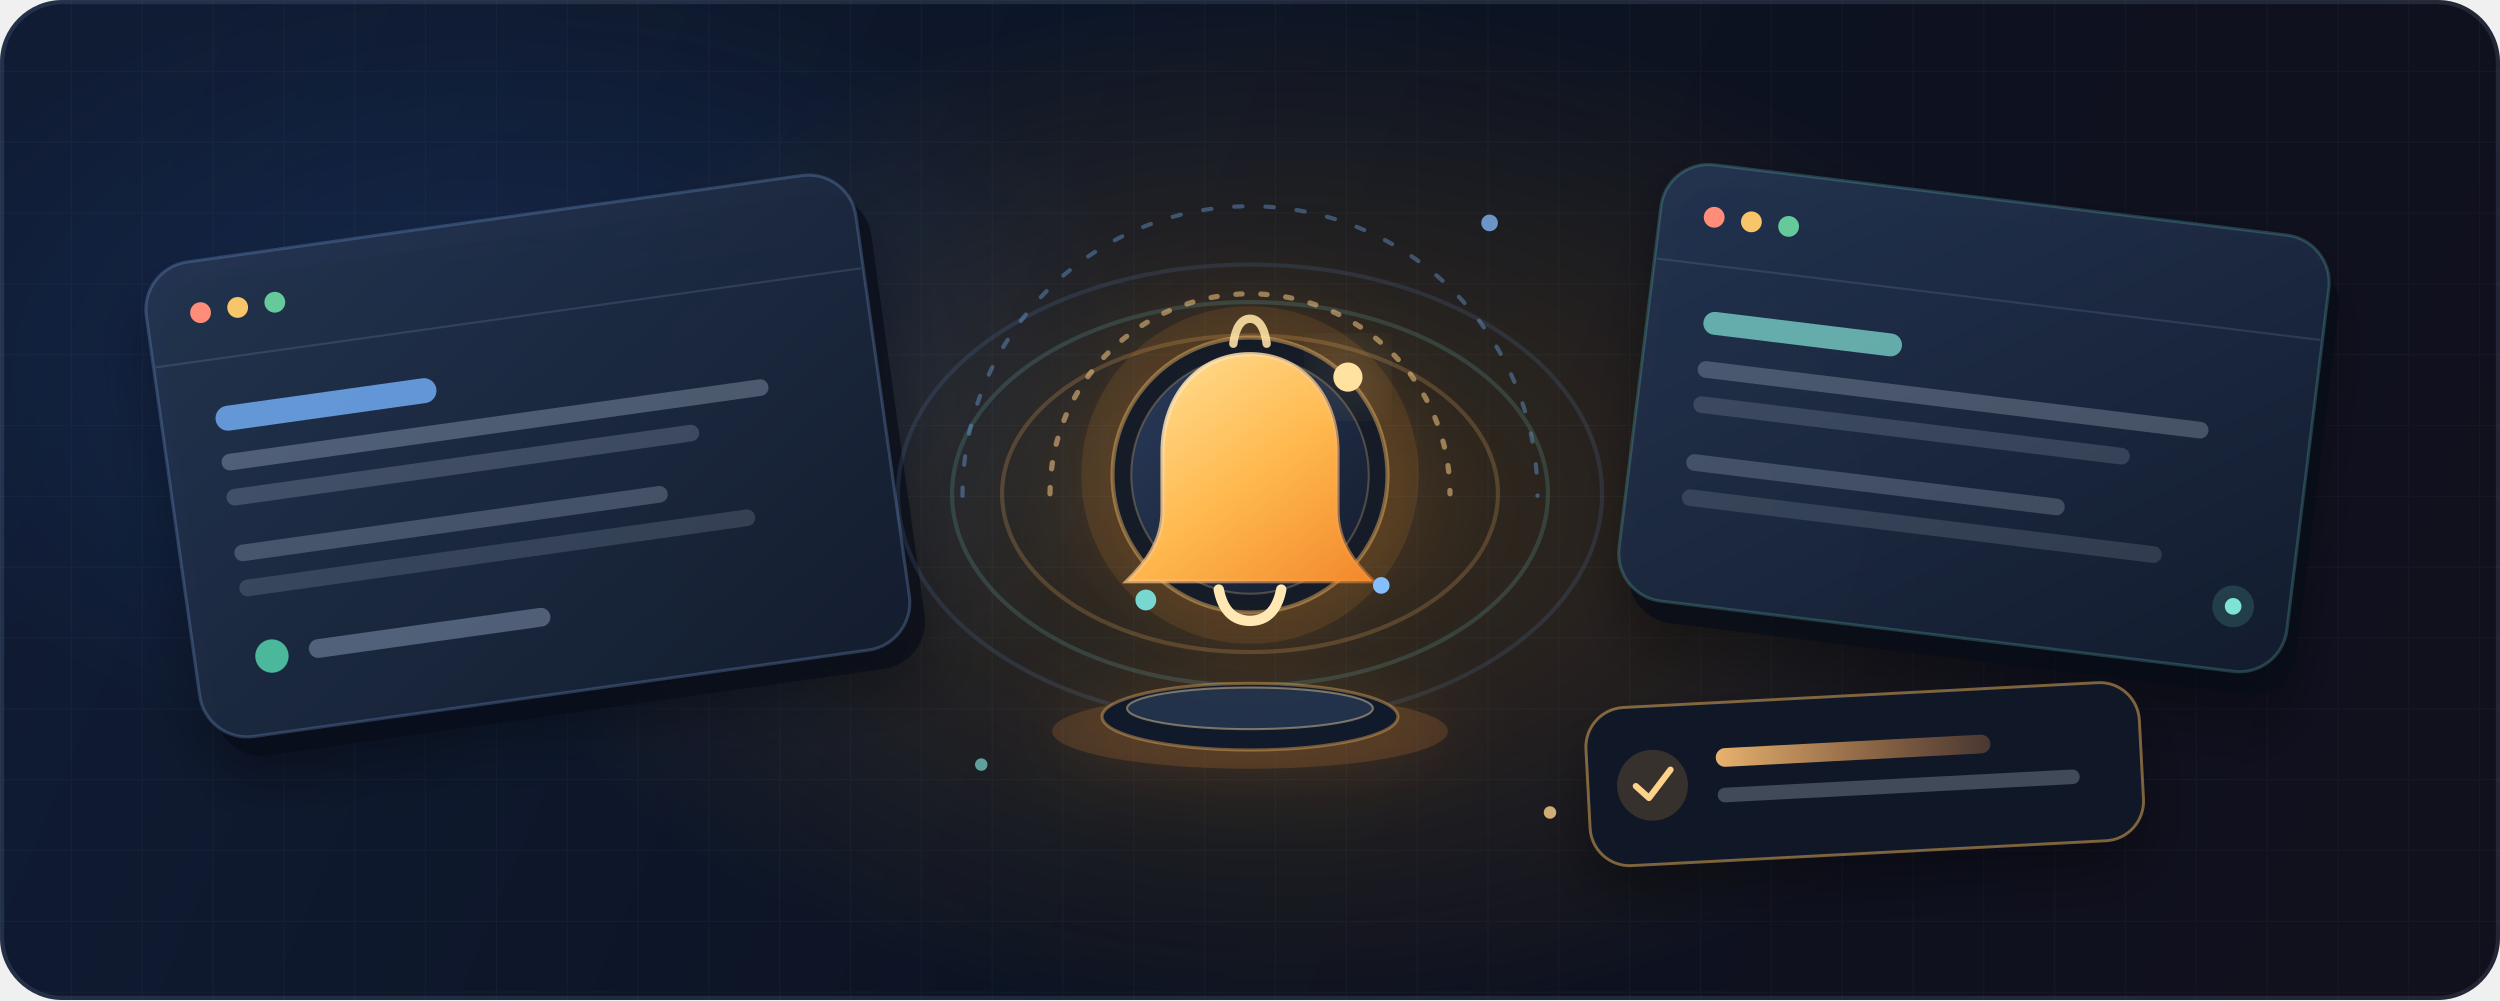
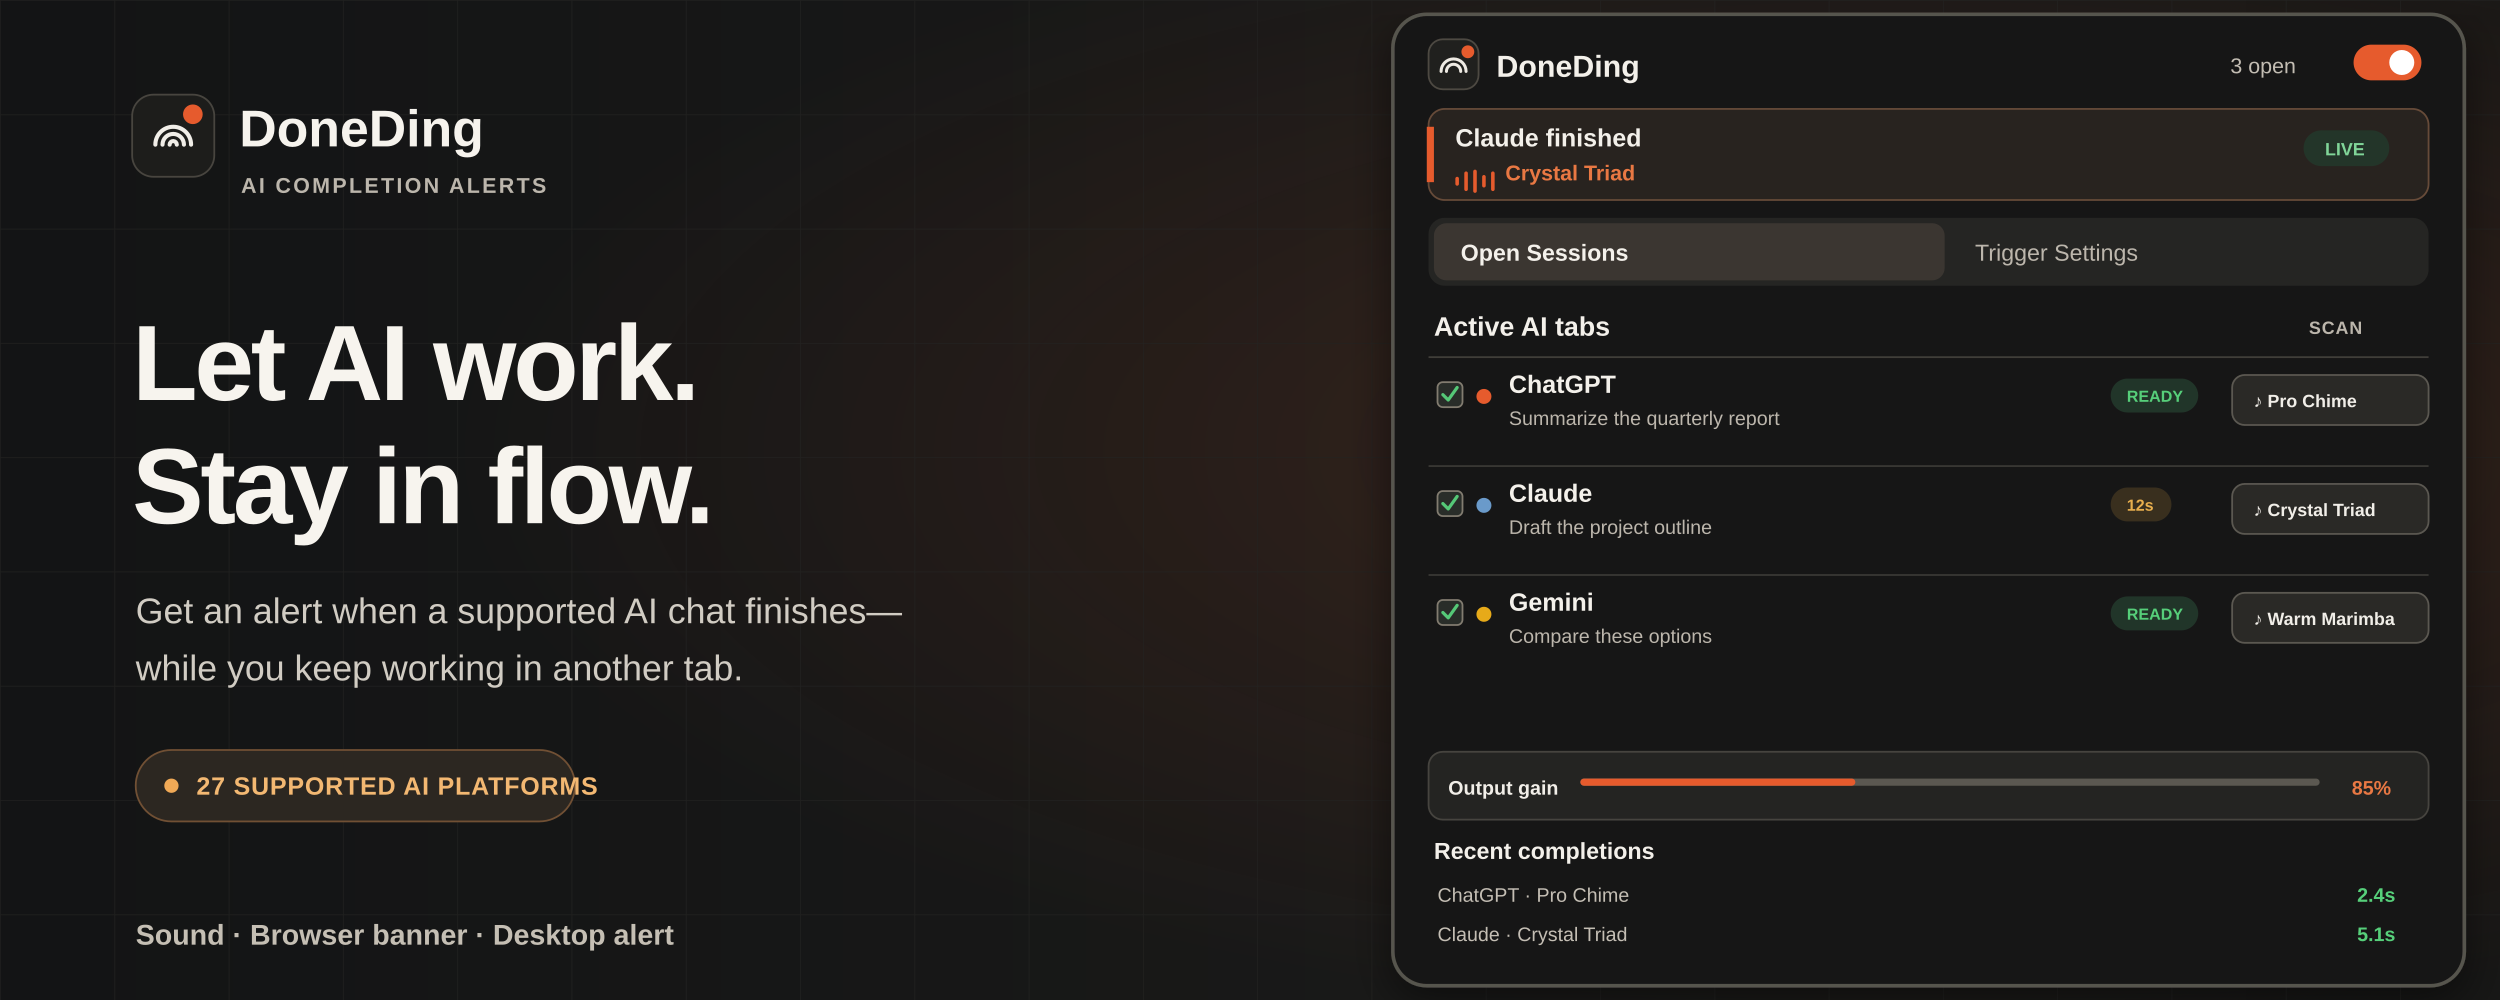
- <svg xmlns="http://www.w3.org/2000/svg" width="1200" height="480" viewBox="0 0 1200 480" fill="none" role="img" aria-labelledby="title desc">
+ <svg xmlns="http://www.w3.org/2000/svg" width="1400" height="560" viewBox="0 0 1400 560" role="img" aria-labelledby="title desc">
  <defs>
-     <linearGradient id="bg" x1="70" y1="24" x2="1128" y2="472" gradientUnits="userSpaceOnUse">
-       <stop stop-color="#101C34" />
-       <stop offset=".52" stop-color="#0C1322" />
-       <stop offset="1" stop-color="#11101D" />
+     <pattern id="grid" width="64" height="64" patternUnits="userSpaceOnUse">
+       <path d="M64 0H0V64" fill="none" stroke="#242422" stroke-width="1" opacity=".7" />
+     </pattern>
+     <linearGradient id="bg" x1="0" y1="0" x2="1" y2="0">
+       <stop offset="0" stop-color="#131415" />
+       <stop offset=".58" stop-color="#191918" />
+       <stop offset="1" stop-color="#171716" />
    </linearGradient>
-     <radialGradient id="glowA" cx="0" cy="0" r="1" gradientTransform="matrix(0 245 -390 0 617 245)" gradientUnits="userSpaceOnUse">
-       <stop stop-color="#F59E0B" stop-opacity=".19" />
-       <stop offset="1" stop-color="#F59E0B" stop-opacity="0" />
+     <radialGradient id="warmGlow" cx=".76" cy=".45" r=".58">
+       <stop offset="0" stop-color="#d65a2d" stop-opacity=".16" />
+       <stop offset="1" stop-color="#d65a2d" stop-opacity="0" />
    </radialGradient>
-     <radialGradient id="glowB" cx="0" cy="0" r="1" gradientTransform="matrix(0 195 -310 0 250 180)" gradientUnits="userSpaceOnUse">
-       <stop stop-color="#3687FF" stop-opacity=".15" />
-       <stop offset="1" stop-color="#3687FF" stop-opacity="0" />
-     </radialGradient>
-     <linearGradient id="glass" x1="0" y1="0" x2="1" y2="1">
-       <stop stop-color="#253653" stop-opacity=".91" />
-       <stop offset="1" stop-color="#151E30" stop-opacity=".9" />
+     <linearGradient id="accent" x1="0" y1="0" x2="1" y2="0">
+       <stop offset="0" stop-color="#e65b2d" />
+       <stop offset="1" stop-color="#f49b49" />
    </linearGradient>
-     <linearGradient id="glassFront" x1="0" y1="0" x2="1" y2="1">
-       <stop stop-color="#293A59" />
-       <stop offset="1" stop-color="#151D2E" />
-     </linearGradient>
-     <linearGradient id="amber" x1="548" y1="164" x2="656" y2="304" gradientUnits="userSpaceOnUse">
-       <stop stop-color="#FFE29A" />
-       <stop offset=".48" stop-color="#FFB84D" />
-       <stop offset="1" stop-color="#EF7C24" />
-     </linearGradient>
-     <linearGradient id="goldEdge" x1="547" y1="176" x2="657" y2="288" gradientUnits="userSpaceOnUse">
-       <stop stop-color="#FFF2C6" stop-opacity=".95" />
-       <stop offset="1" stop-color="#F38B34" stop-opacity=".45" />
-     </linearGradient>
-     <linearGradient id="blueLine" x1="0" y1="0" x2="1" y2="0">
-       <stop stop-color="#7CB8FF" stop-opacity=".85" />
-       <stop offset="1" stop-color="#80D6F5" stop-opacity=".35" />
-     </linearGradient>
-     <linearGradient id="warmLine" x1="0" y1="0" x2="1" y2="0">
-       <stop stop-color="#FFC477" stop-opacity=".9" />
-       <stop offset="1" stop-color="#F39650" stop-opacity=".25" />
-     </linearGradient>
-     <filter id="shadow" x="-30%" y="-30%" width="160%" height="180%" color-interpolation-filters="sRGB">
-       <feGaussianBlur in="SourceAlpha" stdDeviation="13" />
-       <feOffset dy="15" />
+     <filter id="shadow" x="-15%" y="-15%" width="130%" height="140%">
+       <feGaussianBlur in="SourceAlpha" stdDeviation="12" result="blur" />
+       <feOffset dy="8" result="offset" />
      <feComponentTransfer>
-         <feFuncA type="linear" slope=".34" />
+         <feFuncA type="linear" slope=".48" />
      </feComponentTransfer>
      <feMerge>
        <feMergeNode />
        <feMergeNode in="SourceGraphic" />
      </feMerge>
    </filter>
-     <filter id="softGlow" x="-100%" y="-100%" width="300%" height="300%" color-interpolation-filters="sRGB">
-       <feGaussianBlur stdDeviation="18" result="blur" />
-       <feMerge>
-         <feMergeNode in="blur" />
-         <feMergeNode in="SourceGraphic" />
-       </feMerge>
-     </filter>
-     <pattern id="grid" width="34" height="34" patternUnits="userSpaceOnUse">
-       <path d="M34 0H0V34" stroke="#C7D8F4" stroke-opacity=".035" stroke-width="1" />
-     </pattern>
  </defs>
-   <rect width="1200" height="480" rx="30" fill="url(#bg)" />
-   <rect width="1200" height="480" rx="30" fill="url(#glowA)" />
-   <rect width="1200" height="480" rx="30" fill="url(#glowB)" />
-   <rect width="1200" height="480" rx="30" fill="url(#grid)" />
-   <rect x="1" y="1" width="1198" height="478" rx="29" stroke="#A7BAD8" stroke-opacity=".13" stroke-width="2" />
-   <g transform="rotate(-8 260 223)" filter="url(#shadow)">
-     <rect x="88" y="113" width="344" height="230" rx="23" fill="#080D18" fill-opacity=".68" />
-     <rect x="82" y="103" width="344" height="230" rx="23" fill="url(#glass)" stroke="#7EA9E2" stroke-opacity=".27" stroke-width="1.5" />
-     <path d="M83 151H425" stroke="#91A9CC" stroke-opacity=".18" />
-     <circle cx="108" cy="128" r="5" fill="#FF8D79" />
-     <circle cx="126" cy="128" r="5" fill="#F8C56A" />
-     <circle cx="144" cy="128" r="5" fill="#65C99B" />
-     <rect x="108" y="174" width="107" height="12" rx="6" fill="#77B5FF" fill-opacity=".78" />
-     <rect x="108" y="197" width="265" height="8" rx="4" fill="#D8E5F8" fill-opacity=".27" />
-     <rect x="108" y="214" width="229" height="8" rx="4" fill="#D8E5F8" fill-opacity=".19" />
-     <rect x="108" y="241" width="210" height="8" rx="4" fill="#D8E5F8" fill-opacity=".23" />
-     <rect x="108" y="258" width="250" height="8" rx="4" fill="#D8E5F8" fill-opacity=".15" />
-     <circle cx="119" cy="296" r="8" fill="#50C7A5" fill-opacity=".9" />
-     <rect x="137" y="291" width="117" height="9" rx="4.5" fill="#B8CDE9" fill-opacity=".35" />
+   <rect width="1400" height="560" fill="url(#bg)" />
+   <rect width="1400" height="560" fill="url(#warmGlow)" />
+   <rect width="1400" height="560" fill="url(#grid)" />
+   <g transform="translate(74 53)">
+     <rect width="46" height="46" rx="12" fill="#1d1d1b" stroke="#48453f" />
+     <path d="M13 28a10 10 0 0 1 20 0M17 28a6 6 0 0 1 12 0M21 28a2 2 0 0 1 4 0" fill="none" stroke="#f1eee8" stroke-width="2.3" stroke-linecap="round" />
+     <circle cx="34" cy="11" r="5.5" fill="#e65b2d" />
  </g>
-   <g transform="rotate(7 954 201)" filter="url(#shadow)">
-     <rect x="792" y="106" width="323" height="211" rx="23" fill="#080D18" fill-opacity=".72" />
-     <rect x="786" y="96" width="323" height="211" rx="23" fill="url(#glass)" stroke="#69CFC7" stroke-opacity=".24" stroke-width="1.5" />
-     <path d="M787 144H1108" stroke="#91A9CC" stroke-opacity=".17" />
-     <circle cx="812" cy="121" r="5" fill="#FF8D79" />
-     <circle cx="830" cy="121" r="5" fill="#F8C56A" />
-     <circle cx="848" cy="121" r="5" fill="#65C99B" />
-     <rect x="813" y="166" width="96" height="11" rx="5.5" fill="#7EDAD0" fill-opacity=".74" />
-     <rect x="813" y="190" width="247" height="8" rx="4" fill="#D8E5F8" fill-opacity=".24" />
-     <rect x="813" y="207" width="211" height="8" rx="4" fill="#D8E5F8" fill-opacity=".16" />
-     <rect x="813" y="235" width="183" height="8" rx="4" fill="#D8E5F8" fill-opacity=".21" />
-     <rect x="813" y="252" width="232" height="8" rx="4" fill="#D8E5F8" fill-opacity=".14" />
-     <circle cx="1082" cy="276" r="10" fill="#65D1C2" fill-opacity=".18" />
-     <circle cx="1082" cy="276" r="4" fill="#7EE3D4" />
+   <text x="134" y="82" fill="#f6f3ed" font-family="Arial, Helvetica, sans-serif" font-size="29" font-weight="700">DoneDing</text>
+   <text x="135" y="108" fill="#bcb6ac" font-family="Arial, Helvetica, sans-serif" font-size="12" font-weight="700" letter-spacing="1.3">AI COMPLETION ALERTS</text>
+   <text x="74" y="224" fill="#f7f4ee" font-family="Arial, Helvetica, sans-serif" font-size="60" font-weight="700" letter-spacing="-1.8">Let AI work.</text>
+   <text x="74" y="293" fill="#f7f4ee" font-family="Arial, Helvetica, sans-serif" font-size="60" font-weight="700" letter-spacing="-1.8">Stay in flow.</text>
+   <text x="76" y="349" fill="#d1ccc3" font-family="Arial, Helvetica, sans-serif" font-size="20">Get an alert when a supported AI chat finishes—</text>
+   <text x="76" y="381" fill="#d1ccc3" font-family="Arial, Helvetica, sans-serif" font-size="20">while you keep working in another tab.</text>
+   <rect x="76" y="420" width="246" height="40" rx="20" fill="#2c2721" stroke="#715034" />
+   <circle cx="96" cy="440" r="4" fill="#f0a956" />
+   <text x="110" y="445" fill="#f3b872" font-family="Arial, Helvetica, sans-serif" font-size="14" font-weight="700" letter-spacing=".45">27 SUPPORTED AI PLATFORMS</text>
+   <path d="M76 504h34" stroke="url(#accent)" stroke-width="4" stroke-linecap="round" />
+   <text x="76" y="529" fill="#c5bfb4" font-family="Arial, Helvetica, sans-serif" font-size="16" font-weight="700">Sound  ·  Browser banner  ·  Desktop alert</text>
+   <g filter="url(#shadow)">
+     <rect x="780" y="8" width="600" height="544" rx="19" fill="#171716" stroke="#57544e" stroke-width="2" />
  </g>
-   <ellipse cx="600" cy="237" rx="169" ry="110" stroke="#7BB6FF" stroke-opacity=".12" stroke-width="2" />
-   <ellipse cx="600" cy="237" rx="143" ry="92" stroke="#78D8D1" stroke-opacity=".17" stroke-width="2" />
-   <ellipse cx="600" cy="237" rx="119" ry="76" stroke="#FFBF66" stroke-opacity=".2" stroke-width="2" />
-   <path d="M462 238c0-77 62-139 138-139s138 62 138 139" stroke="#79B9FF" stroke-opacity=".35" stroke-width="2" stroke-linecap="round" stroke-dasharray="4 11" />
-   <path d="M504 237c0-53 43-96 96-96s96 43 96 96" stroke="#FFD08A" stroke-opacity=".52" stroke-width="2.5" stroke-linecap="round" stroke-dasharray="3 9" />
-   <ellipse cx="600" cy="351" rx="95" ry="18" fill="#FF9B39" fill-opacity=".16" filter="url(#softGlow)" />
-   <ellipse cx="600" cy="344" rx="71" ry="16" fill="#111A2A" stroke="#F8B75F" stroke-opacity=".4" stroke-width="1.5" />
-   <ellipse cx="600" cy="340" rx="59" ry="10" fill="#22324A" stroke="#FFE0A4" stroke-opacity=".42" />
-   <circle cx="600" cy="228" r="81" fill="#FF9A35" fill-opacity=".11" filter="url(#softGlow)" />
-   <circle cx="600" cy="228" r="66" fill="#101828" fill-opacity=".92" stroke="#FFC36B" stroke-opacity=".42" stroke-width="2" />
-   <circle cx="600" cy="228" r="57" fill="url(#glassFront)" stroke="#F9D08A" stroke-opacity=".25" />
-   <path d="M600 170c-25 0-42 20-42 47v28c0 15-8 25-17 34h118c-9-9-17-19-17-34v-28c0-27-17-47-42-47Z" fill="url(#amber)" stroke="url(#goldEdge)" stroke-width="2" />
-   <path d="M585 283c2 10 7 15 15 15s13-5 15-15" stroke="#FFE8B4" stroke-width="5" stroke-linecap="round" />
-   <path d="M592 165c1-8 4-12 8-12s7 4 8 12" stroke="#FFE4A7" stroke-opacity=".88" stroke-width="4" stroke-linecap="round" />
-   <circle cx="647" cy="181" r="7" fill="#FFE1A0" filter="url(#softGlow)" />
-   <circle cx="550" cy="288" r="5" fill="#78D8D1" />
-   <circle cx="663" cy="281" r="4" fill="#84BFFF" />
-   <g transform="rotate(-3 868 371)" filter="url(#shadow)">
-     <rect x="762" y="335" width="266" height="76" rx="19" fill="#101827" stroke="#F6B95F" stroke-opacity=".48" stroke-width="1.4" />
-     <circle cx="793" cy="373" r="17" fill="#F8AD50" fill-opacity=".17" />
-     <path d="m785 373 6 6 11-13" stroke="#FFD28B" stroke-width="3" stroke-linecap="round" stroke-linejoin="round" />
-     <rect x="824" y="357" width="132" height="9" rx="4.5" fill="url(#warmLine)" />
-     <rect x="824" y="376" width="174" height="7" rx="3.5" fill="#D7E2F3" fill-opacity=".25" />
+   <g transform="translate(800 22)">
+     <rect width="28" height="28" rx="8" fill="#20201e" stroke="#4d4942" />
+     <path d="M7 18a7 7 0 0 1 14 0M10 18a4 4 0 0 1 8 0" fill="none" stroke="#eeeae3" stroke-width="1.7" stroke-linecap="round" />
+     <circle cx="22" cy="7" r="3.6" fill="#e65b2d" />
  </g>
-   <circle cx="471" cy="367" r="3" fill="#78D8D1" fill-opacity=".7" />
-   <circle cx="715" cy="107" r="4" fill="#84BFFF" fill-opacity=".75" />
-   <circle cx="744" cy="390" r="3" fill="#FFD08A" fill-opacity=".8" />
-   <path d="M104 387h217" stroke="url(#blueLine)" stroke-opacity=".28" stroke-width="2" stroke-linecap="round" />
-   <path d="M914 72h171" stroke="url(#warmLine)" stroke-opacity=".27" stroke-width="2" stroke-linecap="round" />
+   <text x="838" y="43" fill="#f3f0ea" font-family="Arial, Helvetica, sans-serif" font-size="17" font-weight="700">DoneDing</text>
+   <text x="1249" y="41" fill="#c3bdb3" font-family="Arial, Helvetica, sans-serif" font-size="12">3 open</text>
+   <rect x="1318" y="25" width="38" height="20" rx="10" fill="#e65b2d" />
+   <circle cx="1345" cy="35" r="7" fill="#fff" />
+   <rect x="800" y="61" width="560" height="51" rx="9" fill="#28231f" stroke="#674b39" />
+   <path d="M801 71v31" stroke="#e65b2d" stroke-width="4" />
+   <text x="815" y="82" fill="#f3f0ea" font-family="Arial, Helvetica, sans-serif" font-size="14" font-weight="700">Claude finished</text>
+   <g transform="translate(816 96)" fill="none" stroke="#e65b2d" stroke-width="2" stroke-linecap="round">
+     <path d="M0 4v3M5 1v9M10 0v11M15 3v5M20 1v9" />
+   </g>
+   <text x="843" y="101" fill="#e97843" font-family="Arial, Helvetica, sans-serif" font-size="12" font-weight="700">Crystal Triad</text>
+   <rect x="1290" y="73" width="48" height="20" rx="10" fill="#233529" />
+   <text x="1302" y="87" fill="#80d598" font-family="Arial, Helvetica, sans-serif" font-size="10" font-weight="700">LIVE</text>
+   <rect x="800" y="122" width="560" height="38" rx="9" fill="#252523" />
+   <rect x="803" y="125" width="286" height="32" rx="7" fill="#3b3631" />
+   <text x="818" y="146" fill="#f4f1eb" font-family="Arial, Helvetica, sans-serif" font-size="13" font-weight="700">Open Sessions</text>
+   <text x="1106" y="146" fill="#bcb6ac" font-family="Arial, Helvetica, sans-serif" font-size="13">Trigger Settings</text>
+   <text x="803" y="188" fill="#f3f0ea" font-family="Arial, Helvetica, sans-serif" font-size="15" font-weight="700">Active AI tabs</text>
+   <text x="1293" y="187" fill="#bcb6ac" font-family="Arial, Helvetica, sans-serif" font-size="10" font-weight="700" letter-spacing=".5">SCAN</text>
+   <path d="M800 200h560" stroke="#403e39" />
+   <rect x="805" y="214" width="14" height="14" rx="3" fill="#292d29" stroke="#827c70" />
+   <path d="m808 221 3 3 5-7" fill="none" stroke="#55c877" stroke-width="1.8" stroke-linecap="round" stroke-linejoin="round" />
+   <circle cx="831" cy="222" r="4.2" fill="#e65b2d" />
+   <text x="845" y="220" fill="#f4f1eb" font-family="Arial, Helvetica, sans-serif" font-size="14" font-weight="700">ChatGPT</text>
+   <text x="845" y="238" fill="#bcb6ac" font-family="Arial, Helvetica, sans-serif" font-size="11">Summarize the quarterly report</text>
+   <rect x="1182" y="212" width="49" height="19" rx="9.5" fill="#213529" />
+   <text x="1191" y="225" fill="#56cf7a" font-family="Arial, Helvetica, sans-serif" font-size="9" font-weight="700">READY</text>
+   <rect x="1250" y="210" width="110" height="28" rx="7" fill="#2a2926" stroke="#5b5851" />
+   <text x="1262" y="228" fill="#f1eee8" font-family="Arial, Helvetica, sans-serif" font-size="10" font-weight="700">♪  Pro Chime</text>
+   <path d="M800 261h560" stroke="#393834" />
+   <rect x="805" y="275" width="14" height="14" rx="3" fill="#292d29" stroke="#827c70" />
+   <path d="m808 282 3 3 5-7" fill="none" stroke="#55c877" stroke-width="1.8" stroke-linecap="round" stroke-linejoin="round" />
+   <circle cx="831" cy="283" r="4.2" fill="#6a9aca" />
+   <text x="845" y="281" fill="#f4f1eb" font-family="Arial, Helvetica, sans-serif" font-size="14" font-weight="700">Claude</text>
+   <text x="845" y="299" fill="#bcb6ac" font-family="Arial, Helvetica, sans-serif" font-size="11">Draft the project outline</text>
+   <rect x="1182" y="273" width="34" height="19" rx="9.5" fill="#392f1e" />
+   <text x="1191" y="286" fill="#e9af4d" font-family="Arial, Helvetica, sans-serif" font-size="9" font-weight="700">12s</text>
+   <rect x="1250" y="271" width="110" height="28" rx="7" fill="#2a2926" stroke="#5b5851" />
+   <text x="1262" y="289" fill="#f1eee8" font-family="Arial, Helvetica, sans-serif" font-size="10" font-weight="700">♪  Crystal Triad</text>
+   <path d="M800 322h560" stroke="#393834" />
+   <rect x="805" y="336" width="14" height="14" rx="3" fill="#292d29" stroke="#827c70" />
+   <path d="m808 343 3 3 5-7" fill="none" stroke="#55c877" stroke-width="1.8" stroke-linecap="round" stroke-linejoin="round" />
+   <circle cx="831" cy="344" r="4.2" fill="#e7aa19" />
+   <text x="845" y="342" fill="#f4f1eb" font-family="Arial, Helvetica, sans-serif" font-size="14" font-weight="700">Gemini</text>
+   <text x="845" y="360" fill="#bcb6ac" font-family="Arial, Helvetica, sans-serif" font-size="11">Compare these options</text>
+   <rect x="1182" y="334" width="49" height="19" rx="9.5" fill="#213529" />
+   <text x="1191" y="347" fill="#56cf7a" font-family="Arial, Helvetica, sans-serif" font-size="9" font-weight="700">READY</text>
+   <rect x="1250" y="332" width="110" height="28" rx="7" fill="#2a2926" stroke="#5b5851" />
+   <text x="1262" y="350" fill="#f1eee8" font-family="Arial, Helvetica, sans-serif" font-size="10" font-weight="700">♪  Warm Marimba</text>
+   <rect x="800" y="421" width="560" height="38" rx="8" fill="#242422" stroke="#46443f" />
+   <text x="811" y="445" fill="#f1eee8" font-family="Arial, Helvetica, sans-serif" font-size="11" font-weight="700">Output gain</text>
+   <rect x="885" y="436" width="414" height="4" rx="2" fill="#5b5851" />
+   <rect x="885" y="436" width="154" height="4" rx="2" fill="#e65b2d" />
+   <text x="1317" y="445" fill="#e97843" font-family="Arial, Helvetica, sans-serif" font-size="11" font-weight="700">85%</text>
+   <text x="803" y="481" fill="#f3f0ea" font-family="Arial, Helvetica, sans-serif" font-size="13" font-weight="700">Recent completions</text>
+   <text x="805" y="505" fill="#c4beb4" font-family="Arial, Helvetica, sans-serif" font-size="11">ChatGPT  ·  Pro Chime</text>
+   <text x="1320" y="505" fill="#56cf7a" font-family="Arial, Helvetica, sans-serif" font-size="11" font-weight="700">2.4s</text>
+   <text x="805" y="527" fill="#c4beb4" font-family="Arial, Helvetica, sans-serif" font-size="11">Claude  ·  Crystal Triad</text>
+   <text x="1320" y="527" fill="#56cf7a" font-family="Arial, Helvetica, sans-serif" font-size="11" font-weight="700">5.1s</text>
</svg>
